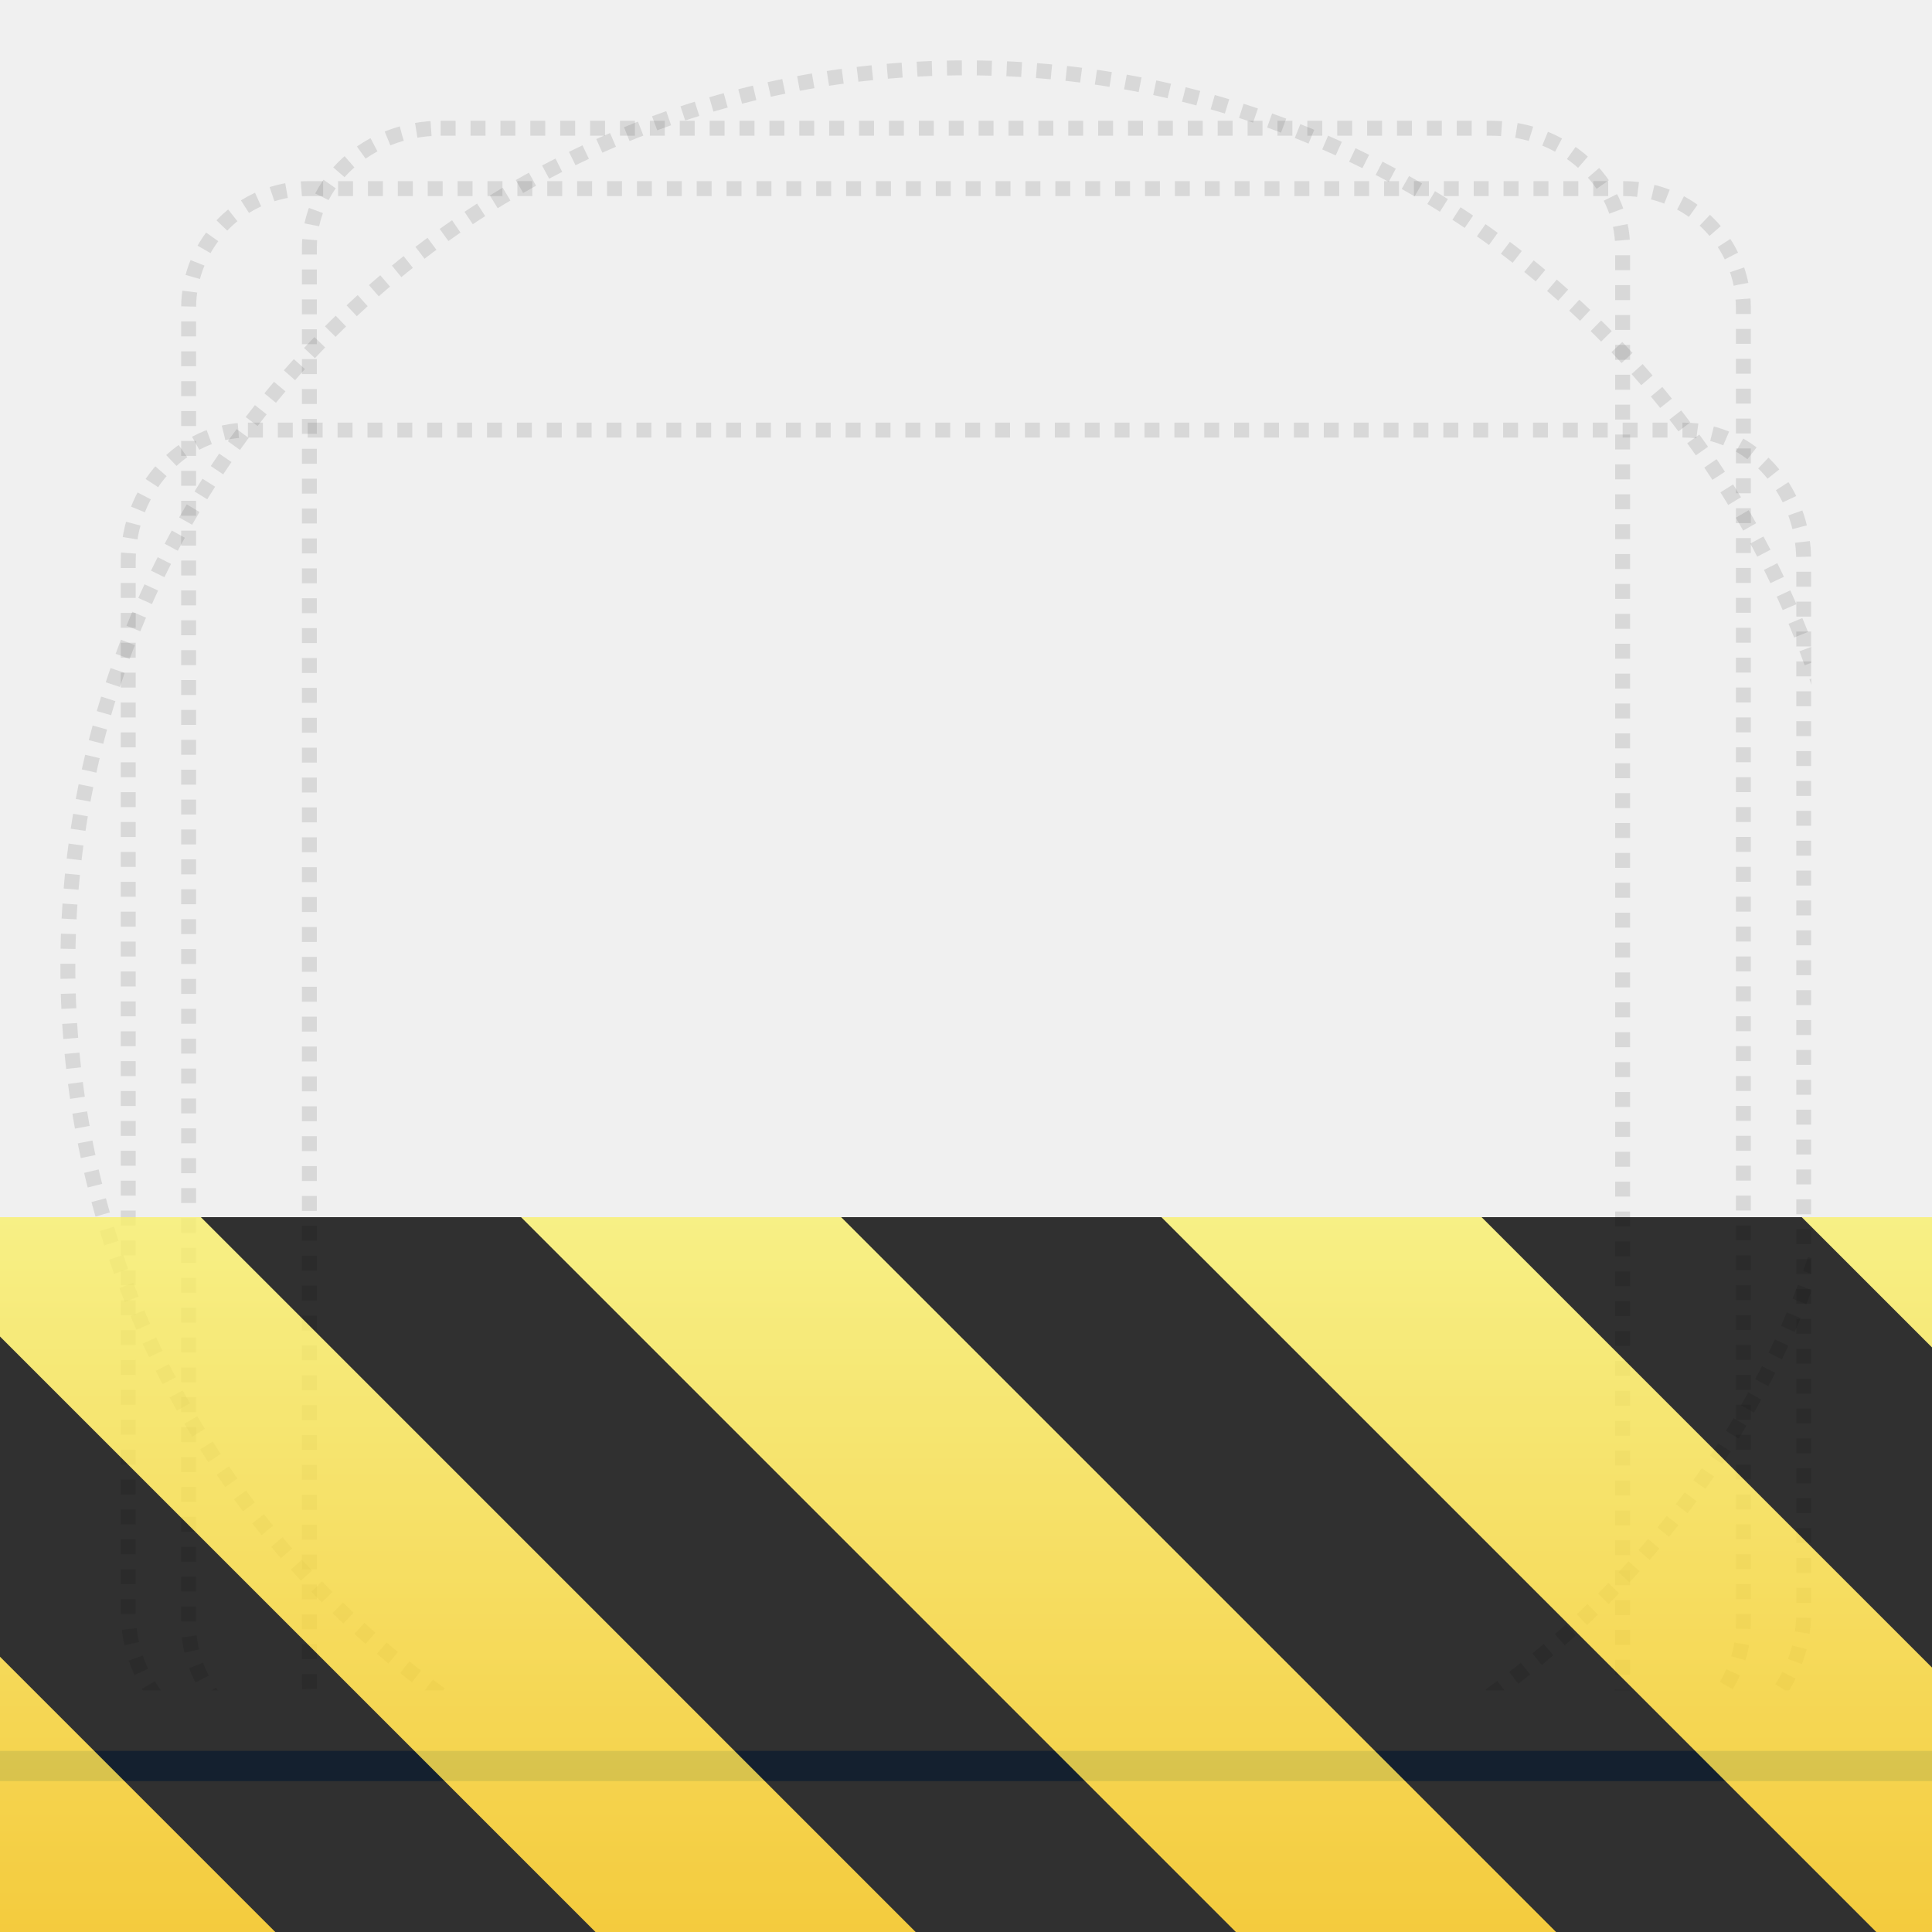
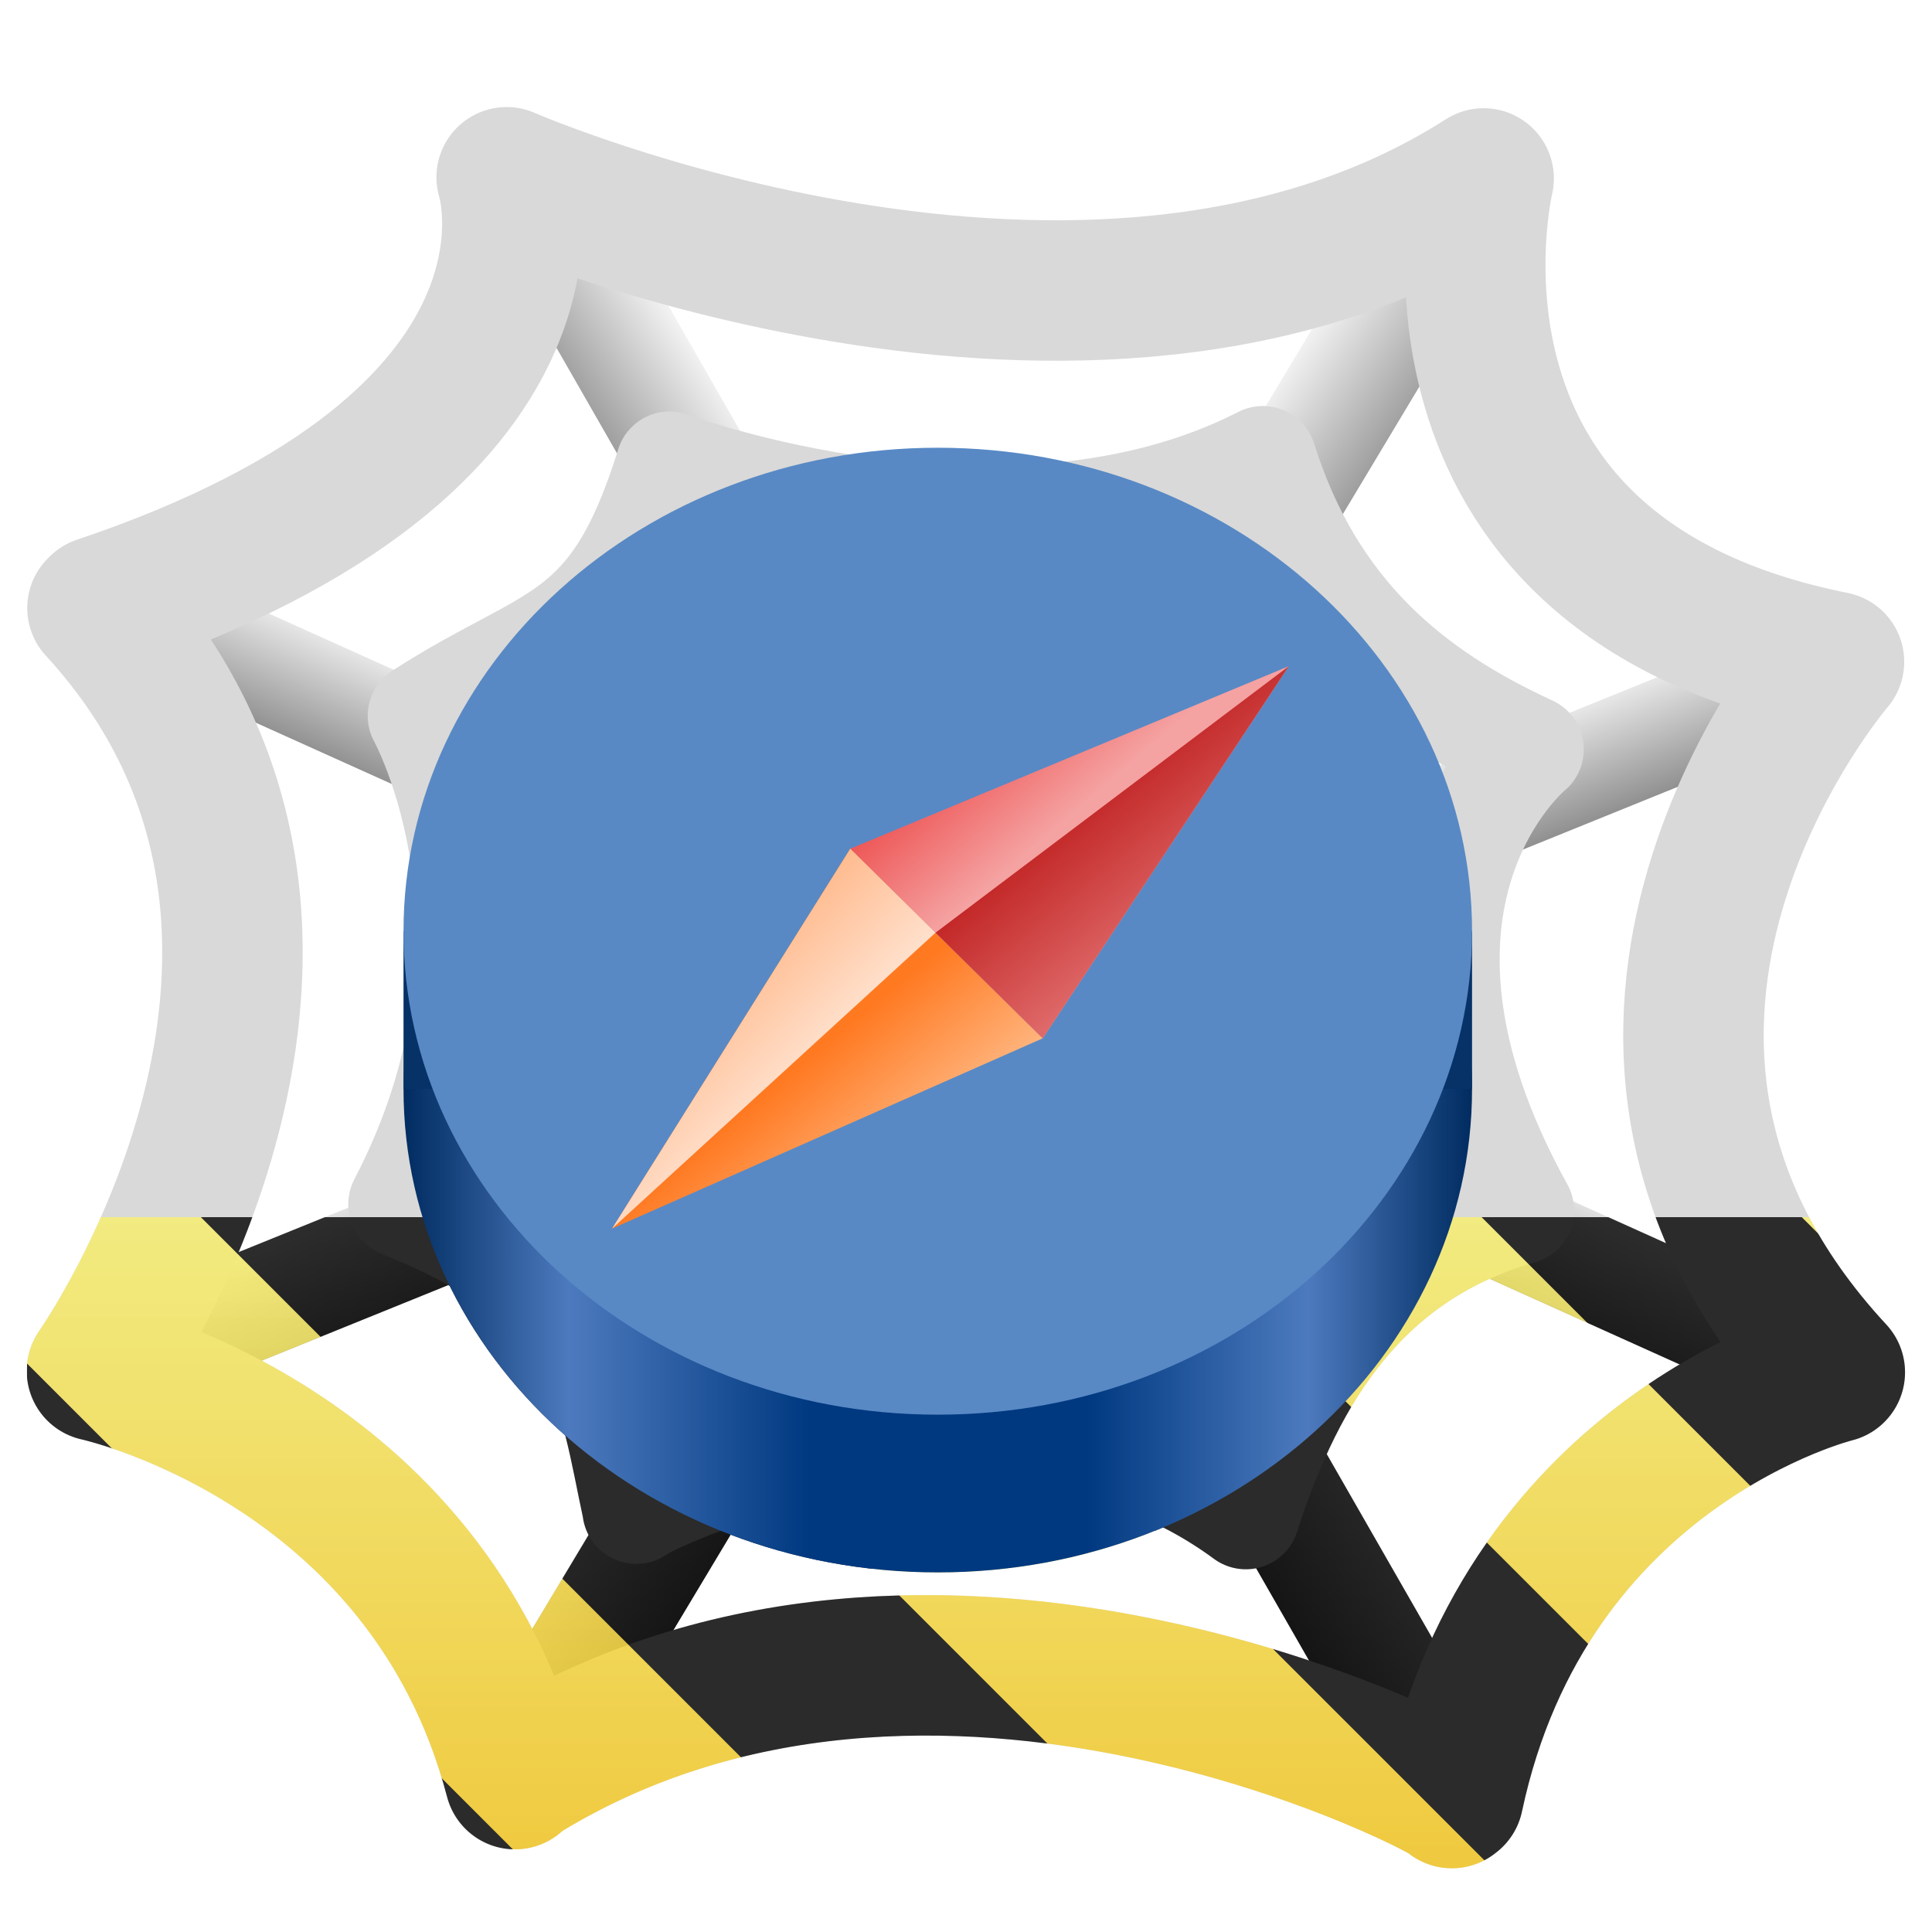
- <svg xmlns="http://www.w3.org/2000/svg" xmlns:xlink="http://www.w3.org/1999/xlink" width="128px" height="128px" viewBox="0 0 128 128" version="1.1">
-   <defs>
-     <filter id="alpha" filterUnits="objectBoundingBox" x="0%" y="0%" width="100%" height="100%">
-       <feColorMatrix type="matrix" in="SourceGraphic" values="0 0 0 0 1 0 0 0 0 1 0 0 0 0 1 0 0 0 1 0" />
-     </filter>
-     <mask id="mask0">
-       <g filter="url(#alpha)">
-         <rect x="0" y="0" width="128" height="128" style="fill:rgb(0%,0%,0%);fill-opacity:0.1;stroke:none;" />
+ <svg xmlns="http://www.w3.org/2000/svg" xmlns:xlink="http://www.w3.org/1999/xlink" height="128px" viewBox="0 0 128 128" width="128px" version="1.1" id="svg57">
+   <defs id="defs57" />
+   <filter id="a" height="1.087" width="1.081" x="-0.04" y="-0.043">
+     <feColorMatrix color-interpolation-filters="sRGB" values="0 0 0 0 1 0 0 0 0 1 0 0 0 0 1 0 0 0 1 0" id="feColorMatrix1" />
+   </filter>
+   <linearGradient id="b" gradientUnits="userSpaceOnUse">
+     <stop offset="0" stop-color="#f1f1f1" id="stop1" />
+     <stop offset="1" stop-color="#5e5e5e" id="stop2" />
+   </linearGradient>
+   <linearGradient id="c" gradientTransform="matrix(1.360348 0 0 0.974977 -22.6043 4.076756)" x1="64.564" x2="75.303" xlink:href="#b" y1="50.738" y2="56.028" />
+   <linearGradient id="d" gradientUnits="userSpaceOnUse">
+     <stop offset="0" stop-color="#f2f2f2" id="stop3" />
+     <stop offset="1" stop-color="#5e5e5e" id="stop4" />
+   </linearGradient>
+   <linearGradient id="e" gradientTransform="matrix(0.789465 0.768933 -0.740353 0.768142 59.31026 -30.70526)" x1="64.958" x2="75.303" xlink:href="#d" y1="51.523" y2="56.028" />
+   <linearGradient id="f" gradientTransform="matrix(-0.718839 0.778688 0.674121 0.777887 68.24588 -34.01591)" x1="64.958" x2="75.303" xlink:href="#d" y1="51.523" y2="56.028" />
+   <linearGradient id="g" gradientTransform="matrix(-1.289761 0 0 0.96723 148.4799 3.379469)" x1="64.564" x2="75.303" xlink:href="#b" y1="50.738" y2="56.028" />
+   <radialGradient id="h" cx="63.263" cy="66.304" gradientUnits="userSpaceOnUse" r="9.216">
+     <stop offset="0.484" stop-color="#adadad" id="stop5" />
+     <stop offset="1" stop-color="#adadad" stop-opacity="0" id="stop6" />
+   </radialGradient>
+   <linearGradient id="i" gradientTransform="matrix(1.169213 0 0 1.058109 -12.37618 -3.864957)" gradientUnits="userSpaceOnUse" x1="33.452" x2="93.997" y1="71.836" y2="71.836">
+     <stop offset="0" stop-color="#002c61" id="stop7" />
+     <stop offset="0.155" stop-color="#4d7abe" id="stop8" />
+     <stop offset="0.38" stop-color="#003980" id="stop9" />
+     <stop offset="0.639" stop-color="#003980" id="stop10" />
+     <stop offset="0.846" stop-color="#4d7abe" id="stop11" />
+     <stop offset="1" stop-color="#002c61" id="stop12" />
+   </linearGradient>
+   <linearGradient id="j" gradientTransform="matrix(1.169213 0 0 1.058109 -12.37618 -3.864957)" gradientUnits="userSpaceOnUse" x1="58.765" x2="63.595" y1="57.017" y2="62.053">
+     <stop offset="0" stop-color="#ee5959" id="stop13" />
+     <stop offset="1" stop-color="#f5a2a2" id="stop14" />
+   </linearGradient>
+   <linearGradient id="k" gradientTransform="matrix(1.169213 0 0 1.058109 -12.37618 -3.864957)" gradientUnits="userSpaceOnUse" x1="64.217" x2="69.669" y1="62.731" y2="68.688">
+     <stop offset="0" stop-color="#ff7921" id="stop15" />
+     <stop offset="1" stop-color="#ffb47d" id="stop16" />
+   </linearGradient>
+   <linearGradient id="l" gradientUnits="userSpaceOnUse" x1="56.332" x2="61.98" y1="56.229" y2="61.794">
+     <stop offset="0" stop-color="#ffbb8f" id="stop17" />
+     <stop offset="1" stop-color="#ffe0cc" id="stop18" />
+   </linearGradient>
+   <linearGradient id="m" gradientTransform="matrix(1.169213 0 0 1.058109 -12.37618 -3.864957)" gradientUnits="userSpaceOnUse" x1="63.595" x2="69.669" y1="62.053" y2="68.667">
+     <stop offset="0" stop-color="#c32828" id="stop19" />
+     <stop offset="1" stop-color="#e06b6b" id="stop20" />
+   </linearGradient>
+   <clipPath id="n">
+     <rect height="128" width="128" id="rect20" />
+   </clipPath>
+   <clipPath id="o">
+     <rect height="128" width="128" id="rect21" />
+   </clipPath>
+   <mask id="p">
+     <g filter="url(#a)" id="g36">
+       <g clip-path="url(#o)" filter="url(#a)" id="g35">
+         <g clip-path="url(#n)" id="g34">
+           <path d="m 96.656 13.41 l -62.25 103.77" stroke="url(#c)" stroke-linecap="round" stroke-linejoin="round" stroke-width="8.062" id="path21" />
+           <path d="m 121.434 44.059 l -114.922 46.57" stroke="url(#e)" stroke-linecap="round" stroke-linejoin="round" stroke-width="7.239" id="path22" />
+           <path d="m 11.68 41.695 l 104.641 47.16" stroke="url(#f)" stroke-linecap="round" stroke-linejoin="round" stroke-width="6.951" id="path23" />
+           <path d="m 35.41 12.637 l 59.016 102.945" stroke="url(#g)" stroke-linecap="round" stroke-linejoin="round" stroke-width="7.818" id="path24" />
+           <path d="m 72.477 66.305 c 0 5.09 -4.125 9.215 -9.215 9.215 c -5.09 0 -9.215 -4.125 -9.215 -9.215 c 0 -5.09 4.125 -9.219 9.215 -9.219 c 5.09 0 9.215 4.129 9.215 9.219 z m 0 0" fill="url(#h)" id="path25" />
+           <path d="m 100.723 80.199 c -11.465 -20.703 0.637 -30.547 0.637 -30.547 c -7.836 -3.602 -14.473 -8.93 -17.695 -19.184 c -17.004 8.699 -39.301 0.359 -39.301 0.359 c -3.723 11.98 -7.801 11.027 -16.434 16.605 c 0 0 8.031 14.492 -1.289 32.344 c 13.586 5.367 13.801 12.328 15.523 20.266 c -0.688 0.051 23.312 -12.207 40.375 0.359 c 3.055 -9.531 8.008 -17.297 18.184 -20.203 z m 0 0" fill="none" stroke="#d9d9d9" stroke-linecap="round" stroke-linejoin="round" stroke-width="7.135" id="path26" />
+           <path d="m 96.188 119.125 c 0.777 0 -34.266 -18.828 -62.023 -1.379 m -27.707 -77.461 c 20.141 21.914 -0.035 50.539 -0.035 50.539 s 21.852 4.703 27.699 27.047 m 87.383 -74.023 s -20.98 24.383 0.055 47.07 c 0 0 -20.352 4.957 -25.277 28.133 m -89.711 -78.879 c 32.668 -10.992 26.996 -28.426 26.996 -28.426 s 38.535 16.828 64.727 0.078 c 0 0 -6.254 26.145 23.211 32.023" fill="none" stroke="#d9d9d9" stroke-linecap="round" stroke-linejoin="round" stroke-width="9.307" id="path27" />
+           <path d="m 97.527 72.145 c 0 17.691 -15.848 32.031 -35.395 32.031 c -19.551 0 -35.398 -14.34 -35.398 -32.031 c 0 -17.691 15.848 -32.031 35.398 -32.031 c 19.547 0 35.395 14.34 35.395 32.031 z m 0 0" fill="url(#i)" id="path28" />
+           <path d="m 26.734 61.695 h 70.793 v 10.449 h -70.793 z m 0 0" fill="#073268" id="path29" />
+           <path d="m 97.527 61.695 c 0 17.688 -15.848 32.031 -35.395 32.031 c -19.551 0 -35.398 -14.344 -35.398 -32.031 c 0 -17.691 15.848 -32.031 35.398 -32.031 c 19.547 0 35.395 14.34 35.395 32.031 z m 0 0" fill="#5889c5" id="path30" />
+           <path d="m 56.332 56.23 l 12.75 12.562 l 16.305 -24.656 z m 0 0" fill="url(#j)" id="path31" />
+           <path d="m 56.332 56.23 l 12.75 12.562 l -28.531 12.605 z m 0 0" fill="url(#k)" id="path32" />
+           <path d="m 40.551 81.398 l 21.43 -19.605 l -5.648 -5.562 z m 0 0" fill="url(#l)" id="path33" />
+           <path d="m 85.387 44.137 l -23.406 17.656 l 7.102 7 z m 0 0" fill="url(#m)" id="path34" />
+         </g>
      </g>
-     </mask>
-     <clipPath id="clip1">
-       <rect x="0" y="0" width="192" height="152" />
-     </clipPath>
-     <g id="surface10726" clip-path="url(#clip1)">
-       <path style="fill:none;stroke-width:0.99;stroke-linecap:butt;stroke-linejoin:miter;stroke:rgb(0%,0%,0%);stroke-opacity:1;stroke-dasharray:0.99,0.99;stroke-miterlimit:4;" d="M 123.504 236 C 123.504 268.863 96.863 295.504 64 295.504 C 31.137 295.504 4.496 268.863 4.496 236 C 4.496 203.137 31.137 176.496 64 176.496 C 96.863 176.496 123.504 203.137 123.504 236 Z M 123.504 236 " transform="matrix(1,0,0,1,8,-156)" />
    </g>
-     <mask id="mask1">
-       <g filter="url(#alpha)">
-         <rect x="0" y="0" width="128" height="128" style="fill:rgb(0%,0%,0%);fill-opacity:0.1;stroke:none;" />
+   </mask>
+   <mask id="q">
+     <g filter="url(#a)" id="g37">
+       <rect fill-opacity="0.8" height="184.32" width="184.32" x="-28.16" y="-28.16" id="rect36" />
+     </g>
+   </mask>
+   <linearGradient id="r" gradientTransform="matrix(0 0.37 -0.98462 0 295.385 -30.36)" gradientUnits="userSpaceOnUse" x1="300" x2="428" y1="235" y2="235">
+     <stop offset="0" stop-color="#f9f06b" id="stop37" />
+     <stop offset="1" stop-color="#f5c211" id="stop38" />
+   </linearGradient>
+   <clipPath id="s">
+     <rect height="128" width="128" id="rect38" />
+   </clipPath>
+   <clipPath id="t">
+     <rect height="128" width="128" id="rect39" />
+   </clipPath>
+   <g stroke-linecap="round" stroke-linejoin="round" id="g42">
+     <path d="m 96.656 13.41 l -62.25 103.77" stroke="url(#c)" stroke-width="8.062" id="path39" />
+     <path d="m 121.434 44.059 l -114.922 46.57" stroke="url(#e)" stroke-width="7.239" id="path40" />
+     <path d="m 11.68 41.695 l 104.641 47.16" stroke="url(#f)" stroke-width="6.951" id="path41" />
+     <path d="m 35.41 12.637 l 59.016 102.945" stroke="url(#g)" stroke-width="7.818" id="path42" />
+   </g>
+   <path d="m 72.477 66.305 c 0 5.09 -4.125 9.215 -9.215 9.215 c -5.09 0 -9.215 -4.125 -9.215 -9.215 c 0 -5.09 4.125 -9.219 9.215 -9.219 c 5.09 0 9.215 4.129 9.215 9.219 z m 0 0" fill="url(#h)" id="path43" />
+   <path d="m 100.723 80.199 c -11.465 -20.703 0.637 -30.547 0.637 -30.547 c -7.836 -3.602 -14.473 -8.93 -17.695 -19.184 c -17.004 8.699 -39.301 0.359 -39.301 0.359 c -3.723 11.98 -7.801 11.027 -16.434 16.605 c 0 0 8.031 14.492 -1.289 32.344 c 13.586 5.367 13.801 12.328 15.523 20.266 c -0.688 0.051 23.312 -12.207 40.375 0.359 c 3.055 -9.531 8.008 -17.297 18.184 -20.203 z m 0 0" fill="none" stroke="#d9d9d9" stroke-linecap="round" stroke-linejoin="round" stroke-width="7.135" id="path44" />
+   <path d="m 96.188 119.125 c 0.777 0 -34.266 -18.828 -62.023 -1.379 m -27.707 -77.461 c 20.141 21.914 -0.035 50.539 -0.035 50.539 s 21.852 4.703 27.699 27.047 m 87.383 -74.023 s -20.98 24.383 0.055 47.07 c 0 0 -20.352 4.957 -25.277 28.133 m -89.711 -78.879 c 32.668 -10.992 26.996 -28.426 26.996 -28.426 s 38.535 16.828 64.727 0.078 c 0 0 -6.254 26.145 23.211 32.023" fill="none" stroke="#d9d9d9" stroke-linecap="round" stroke-linejoin="round" stroke-width="9.307" id="path45" />
+   <g mask="url(#p)" id="g57">
+     <g clip-path="url(#t)" id="g56">
+       <g mask="url(#q)" id="g55">
+         <g clip-path="url(#s)" id="g54">
+           <path d="m 128 80.641 v 47.359 h -128 v -47.359 z m 0 0" fill="url(#r)" id="path53" />
+           <path d="m 13.309 80.641 l 47.355 47.359 h 21.215 l -47.359 -47.359 z m 42.422 0 l 47.363 47.359 h 21.215 l -47.363 -47.359 z m 42.43 0 l 29.84 29.84 v -21.211 l -8.629 -8.629 z m -98.16 7.906 v 21.215 l 18.238 18.238 h 21.215 z m 0 0" id="path54" />
+         </g>
      </g>
-     </mask>
-     <clipPath id="clip2">
-       <rect x="0" y="0" width="192" height="152" />
-     </clipPath>
-     <g id="surface10729" clip-path="url(#clip2)">
-       <path style="fill:none;stroke-width:0.99;stroke-linecap:butt;stroke-linejoin:miter;stroke:rgb(0%,0%,0%);stroke-opacity:1;stroke-dasharray:0.99,0.99;stroke-miterlimit:4;" d="M 29.195 180.496 L 98.805 180.496 C 103.609 180.496 107.504 184.047 107.504 188.426 L 107.504 283.574 C 107.504 287.953 103.609 291.504 98.805 291.504 L 29.195 291.504 C 24.391 291.504 20.496 287.953 20.496 283.574 L 20.496 188.426 C 20.496 184.047 24.391 180.496 29.195 180.496 Z M 29.195 180.496 " transform="matrix(1,0,0,1,8,-156)" />
    </g>
-     <mask id="mask2">
-       <g filter="url(#alpha)">
-         <rect x="0" y="0" width="128" height="128" style="fill:rgb(0%,0%,0%);fill-opacity:0.1;stroke:none;" />
-       </g>
-     </mask>
-     <clipPath id="clip3">
-       <rect x="0" y="0" width="192" height="152" />
-     </clipPath>
-     <g id="surface10732" clip-path="url(#clip3)">
-       <path style="fill:none;stroke-width:0.99;stroke-linecap:butt;stroke-linejoin:miter;stroke:rgb(0%,0%,0%);stroke-opacity:1;stroke-dasharray:0.99,0.99;stroke-miterlimit:4;" d="M 20.418 184.496 L 107.582 184.496 C 111.957 184.496 115.504 188.043 115.504 192.418 L 115.504 279.582 C 115.504 283.957 111.957 287.504 107.582 287.504 L 20.418 287.504 C 16.043 287.504 12.496 283.957 12.496 279.582 L 12.496 192.418 C 12.496 188.043 16.043 184.496 20.418 184.496 Z M 20.418 184.496 " transform="matrix(1,0,0,1,8,-156)" />
-     </g>
-     <mask id="mask3">
-       <g filter="url(#alpha)">
-         <rect x="0" y="0" width="128" height="128" style="fill:rgb(0%,0%,0%);fill-opacity:0.1;stroke:none;" />
-       </g>
-     </mask>
-     <clipPath id="clip4">
-       <rect x="0" y="0" width="192" height="152" />
-     </clipPath>
-     <g id="surface10735" clip-path="url(#clip4)">
-       <path style="fill:none;stroke-width:0.99;stroke-linecap:butt;stroke-linejoin:miter;stroke:rgb(0%,0%,0%);stroke-opacity:1;stroke-dasharray:0.99,0.99;stroke-miterlimit:4;" d="M 16.426 200.496 L 111.574 200.496 C 115.953 200.496 119.504 204.391 119.504 209.195 L 119.504 278.805 C 119.504 283.609 115.953 287.504 111.574 287.504 L 16.426 287.504 C 12.047 287.504 8.496 283.609 8.496 278.805 L 8.496 209.195 C 8.496 204.391 12.047 200.496 16.426 200.496 Z M 16.426 200.496 " transform="matrix(1,0,0,1,8,-156)" />
-     </g>
-     <mask id="mask5">
-       <g filter="url(#alpha)">
-         <rect x="0" y="0" width="128" height="128" style="fill:rgb(0%,0%,0%);fill-opacity:0.1;stroke:none;" />
-       </g>
-     </mask>
-     <clipPath id="clip7">
-       <rect x="0" y="0" width="192" height="152" />
-     </clipPath>
-     <g id="surface10726" clip-path="url(#clip7)">
-       <path style="fill:none;stroke-width:0.99;stroke-linecap:butt;stroke-linejoin:miter;stroke:rgb(0%,0%,0%);stroke-opacity:1;stroke-dasharray:0.99,0.99;stroke-miterlimit:4;" d="M 123.504 236 C 123.504 268.863 96.863 295.504 64 295.504 C 31.137 295.504 4.496 268.863 4.496 236 C 4.496 203.137 31.137 176.496 64 176.496 C 96.863 176.496 123.504 203.137 123.504 236 Z M 123.504 236 " transform="matrix(1,0,0,1,8,-156)" />
-     </g>
-     <mask id="mask6">
-       <g filter="url(#alpha)">
-         <rect x="0" y="0" width="128" height="128" style="fill:rgb(0%,0%,0%);fill-opacity:0.1;stroke:none;" />
-       </g>
-     </mask>
-     <clipPath id="clip8">
-       <rect x="0" y="0" width="192" height="152" />
-     </clipPath>
-     <g id="surface10729" clip-path="url(#clip8)">
-       <path style="fill:none;stroke-width:0.99;stroke-linecap:butt;stroke-linejoin:miter;stroke:rgb(0%,0%,0%);stroke-opacity:1;stroke-dasharray:0.99,0.99;stroke-miterlimit:4;" d="M 29.195 180.496 L 98.805 180.496 C 103.609 180.496 107.504 184.047 107.504 188.426 L 107.504 283.574 C 107.504 287.953 103.609 291.504 98.805 291.504 L 29.195 291.504 C 24.391 291.504 20.496 287.953 20.496 283.574 L 20.496 188.426 C 20.496 184.047 24.391 180.496 29.195 180.496 Z M 29.195 180.496 " transform="matrix(1,0,0,1,8,-156)" />
-     </g>
-     <mask id="mask7">
-       <g filter="url(#alpha)">
-         <rect x="0" y="0" width="128" height="128" style="fill:rgb(0%,0%,0%);fill-opacity:0.1;stroke:none;" />
-       </g>
-     </mask>
-     <clipPath id="clip9">
-       <rect x="0" y="0" width="192" height="152" />
-     </clipPath>
-     <g id="surface10732" clip-path="url(#clip9)">
-       <path style="fill:none;stroke-width:0.99;stroke-linecap:butt;stroke-linejoin:miter;stroke:rgb(0%,0%,0%);stroke-opacity:1;stroke-dasharray:0.99,0.99;stroke-miterlimit:4;" d="M 20.418 184.496 L 107.582 184.496 C 111.957 184.496 115.504 188.043 115.504 192.418 L 115.504 279.582 C 115.504 283.957 111.957 287.504 107.582 287.504 L 20.418 287.504 C 16.043 287.504 12.496 283.957 12.496 279.582 L 12.496 192.418 C 12.496 188.043 16.043 184.496 20.418 184.496 Z M 20.418 184.496 " transform="matrix(1,0,0,1,8,-156)" />
-     </g>
-     <mask id="mask8">
-       <g filter="url(#alpha)">
-         <rect x="0" y="0" width="128" height="128" style="fill:rgb(0%,0%,0%);fill-opacity:0.1;stroke:none;" />
-       </g>
-     </mask>
-     <clipPath id="clip10">
-       <rect x="0" y="0" width="192" height="152" />
-     </clipPath>
-     <g id="surface10735" clip-path="url(#clip10)">
-       <path style="fill:none;stroke-width:0.99;stroke-linecap:butt;stroke-linejoin:miter;stroke:rgb(0%,0%,0%);stroke-opacity:1;stroke-dasharray:0.99,0.99;stroke-miterlimit:4;" d="M 16.426 200.496 L 111.574 200.496 C 115.953 200.496 119.504 204.391 119.504 209.195 L 119.504 278.805 C 119.504 283.609 115.953 287.504 111.574 287.504 L 16.426 287.504 C 12.047 287.504 8.496 283.609 8.496 278.805 L 8.496 209.195 C 8.496 204.391 12.047 200.496 16.426 200.496 Z M 16.426 200.496 " transform="matrix(1,0,0,1,8,-156)" />
-     </g>
-     <clipPath id="clip6">
-       <rect x="0" y="0" width="128" height="128" />
-     </clipPath>
-     <g id="surface10750" clip-path="url(#clip6)">
-       <rect x="0" y="0" width="128" height="128" style="fill:rgb(94.118%,94.118%,94.118%);fill-opacity:1;stroke:none;" />
-       <use xlink:href="#surface10726" transform="matrix(1,0,0,1,-8,-16)" mask="url(#mask5)" />
-       <use xlink:href="#surface10729" transform="matrix(1,0,0,1,-8,-16)" mask="url(#mask6)" />
-       <use xlink:href="#surface10732" transform="matrix(1,0,0,1,-8,-16)" mask="url(#mask7)" />
-       <use xlink:href="#surface10735" transform="matrix(1,0,0,1,-8,-16)" mask="url(#mask8)" />
-       <path style="fill:none;stroke-width:2;stroke-linecap:butt;stroke-linejoin:miter;stroke:rgb(38.431%,62.745%,91.765%);stroke-opacity:1;stroke-miterlimit:4;" d="M 0 289 L 128 289 " transform="matrix(1,0,0,1,0,-172)" />
-     </g>
-     <clipPath id="clip5">
-       <rect x="0" y="0" width="128" height="128" />
-     </clipPath>
-     <g id="surface10753" clip-path="url(#clip5)" filter="url(#alpha)">
-       <use xlink:href="#surface10750" />
-     </g>
-     <mask id="mask4">
-       <use xlink:href="#surface10753" />
-     </mask>
-     <mask id="mask9">
-       <g filter="url(#alpha)">
-         <rect x="0" y="0" width="128" height="128" style="fill:rgb(0%,0%,0%);fill-opacity:0.8;stroke:none;" />
-       </g>
-     </mask>
-     <linearGradient id="linear0" gradientUnits="userSpaceOnUse" x1="300" y1="235" x2="428" y2="235" gradientTransform="matrix(0.000000000000000023,0.37,-0.98462,0.00000000000000006,295.385,-30.36)">
-       <stop offset="0" style="stop-color:rgb(97.647%,94.118%,41.961%);stop-opacity:1;" />
-       <stop offset="1" style="stop-color:rgb(96.078%,76.078%,6.667%);stop-opacity:1;" />
-     </linearGradient>
-     <clipPath id="clip12">
-       <rect x="0" y="0" width="128" height="128" />
-     </clipPath>
-     <g id="surface10747" clip-path="url(#clip12)">
-       <path style=" stroke:none;fill-rule:nonzero;fill:url(#linear0);" d="M 128 80.641 L 128 128 L 0 128 L 0 80.641 Z M 128 80.641 " />
-       <path style=" stroke:none;fill-rule:nonzero;fill:rgb(0%,0%,0%);fill-opacity:1;" d="M 13.309 80.641 L 60.664 128 L 81.879 128 L 34.52 80.641 Z M 55.73 80.641 L 103.094 128 L 124.309 128 L 76.945 80.641 Z M 98.16 80.641 L 128 110.48 L 128 89.27 L 119.371 80.641 Z M 0 88.547 L 0 109.762 L 18.238 128 L 39.453 128 Z M 0 88.547 " />
-     </g>
-     <clipPath id="clip11">
-       <rect x="0" y="0" width="128" height="128" />
-     </clipPath>
-     <g id="surface10752" clip-path="url(#clip11)">
-       <use xlink:href="#surface10747" mask="url(#mask9)" />
-     </g>
-   </defs>
-   <g id="surface10672">
-     <rect x="0" y="0" width="128" height="128" style="fill:rgb(94.118%,94.118%,94.118%);fill-opacity:1;stroke:none;" />
-     <use xlink:href="#surface10726" transform="matrix(1,0,0,1,-8,-16)" mask="url(#mask0)" />
-     <use xlink:href="#surface10729" transform="matrix(1,0,0,1,-8,-16)" mask="url(#mask1)" />
-     <use xlink:href="#surface10732" transform="matrix(1,0,0,1,-8,-16)" mask="url(#mask2)" />
-     <use xlink:href="#surface10735" transform="matrix(1,0,0,1,-8,-16)" mask="url(#mask3)" />
-     <path style="fill:none;stroke-width:2;stroke-linecap:butt;stroke-linejoin:miter;stroke:rgb(38.431%,62.745%,91.765%);stroke-opacity:1;stroke-miterlimit:4;" d="M 0 289 L 128 289 " transform="matrix(1,0,0,1,0,-172)" />
-     <use xlink:href="#surface10752" mask="url(#mask4)" />
  </g>
+   <path d="m 97.527 72.145 c 0 17.691 -15.848 32.031 -35.395 32.031 c -19.551 0 -35.398 -14.34 -35.398 -32.031 c 0 -17.691 15.848 -32.031 35.398 -32.031 c 19.547 0 35.395 14.34 35.395 32.031 z m 0 0" fill="url(#i)" id="path46" />
+   <path d="m 26.734 61.695 h 70.793 v 10.449 h -70.793 z m 0 0" fill="#073268" id="path47" />
+   <path d="m 97.527 61.695 c 0 17.688 -15.848 32.031 -35.395 32.031 c -19.551 0 -35.398 -14.344 -35.398 -32.031 c 0 -17.691 15.848 -32.031 35.398 -32.031 c 19.547 0 35.395 14.34 35.395 32.031 z m 0 0" fill="#5889c5" id="path48" />
+   <path d="m 56.332 56.23 l 12.75 12.562 l 16.305 -24.656 z m 0 0" fill="url(#j)" id="path49" />
+   <path d="m 56.332 56.23 l 12.75 12.562 l -28.531 12.605 z m 0 0" fill="url(#k)" id="path50" />
+   <path d="m 40.551 81.398 l 21.43 -19.605 l -5.648 -5.562 z m 0 0" fill="url(#l)" id="path51" />
+   <path d="m 85.387 44.137 l -23.406 17.656 l 7.102 7 z m 0 0" fill="url(#m)" id="path52" />
+   <g id="layer1" />
</svg>
